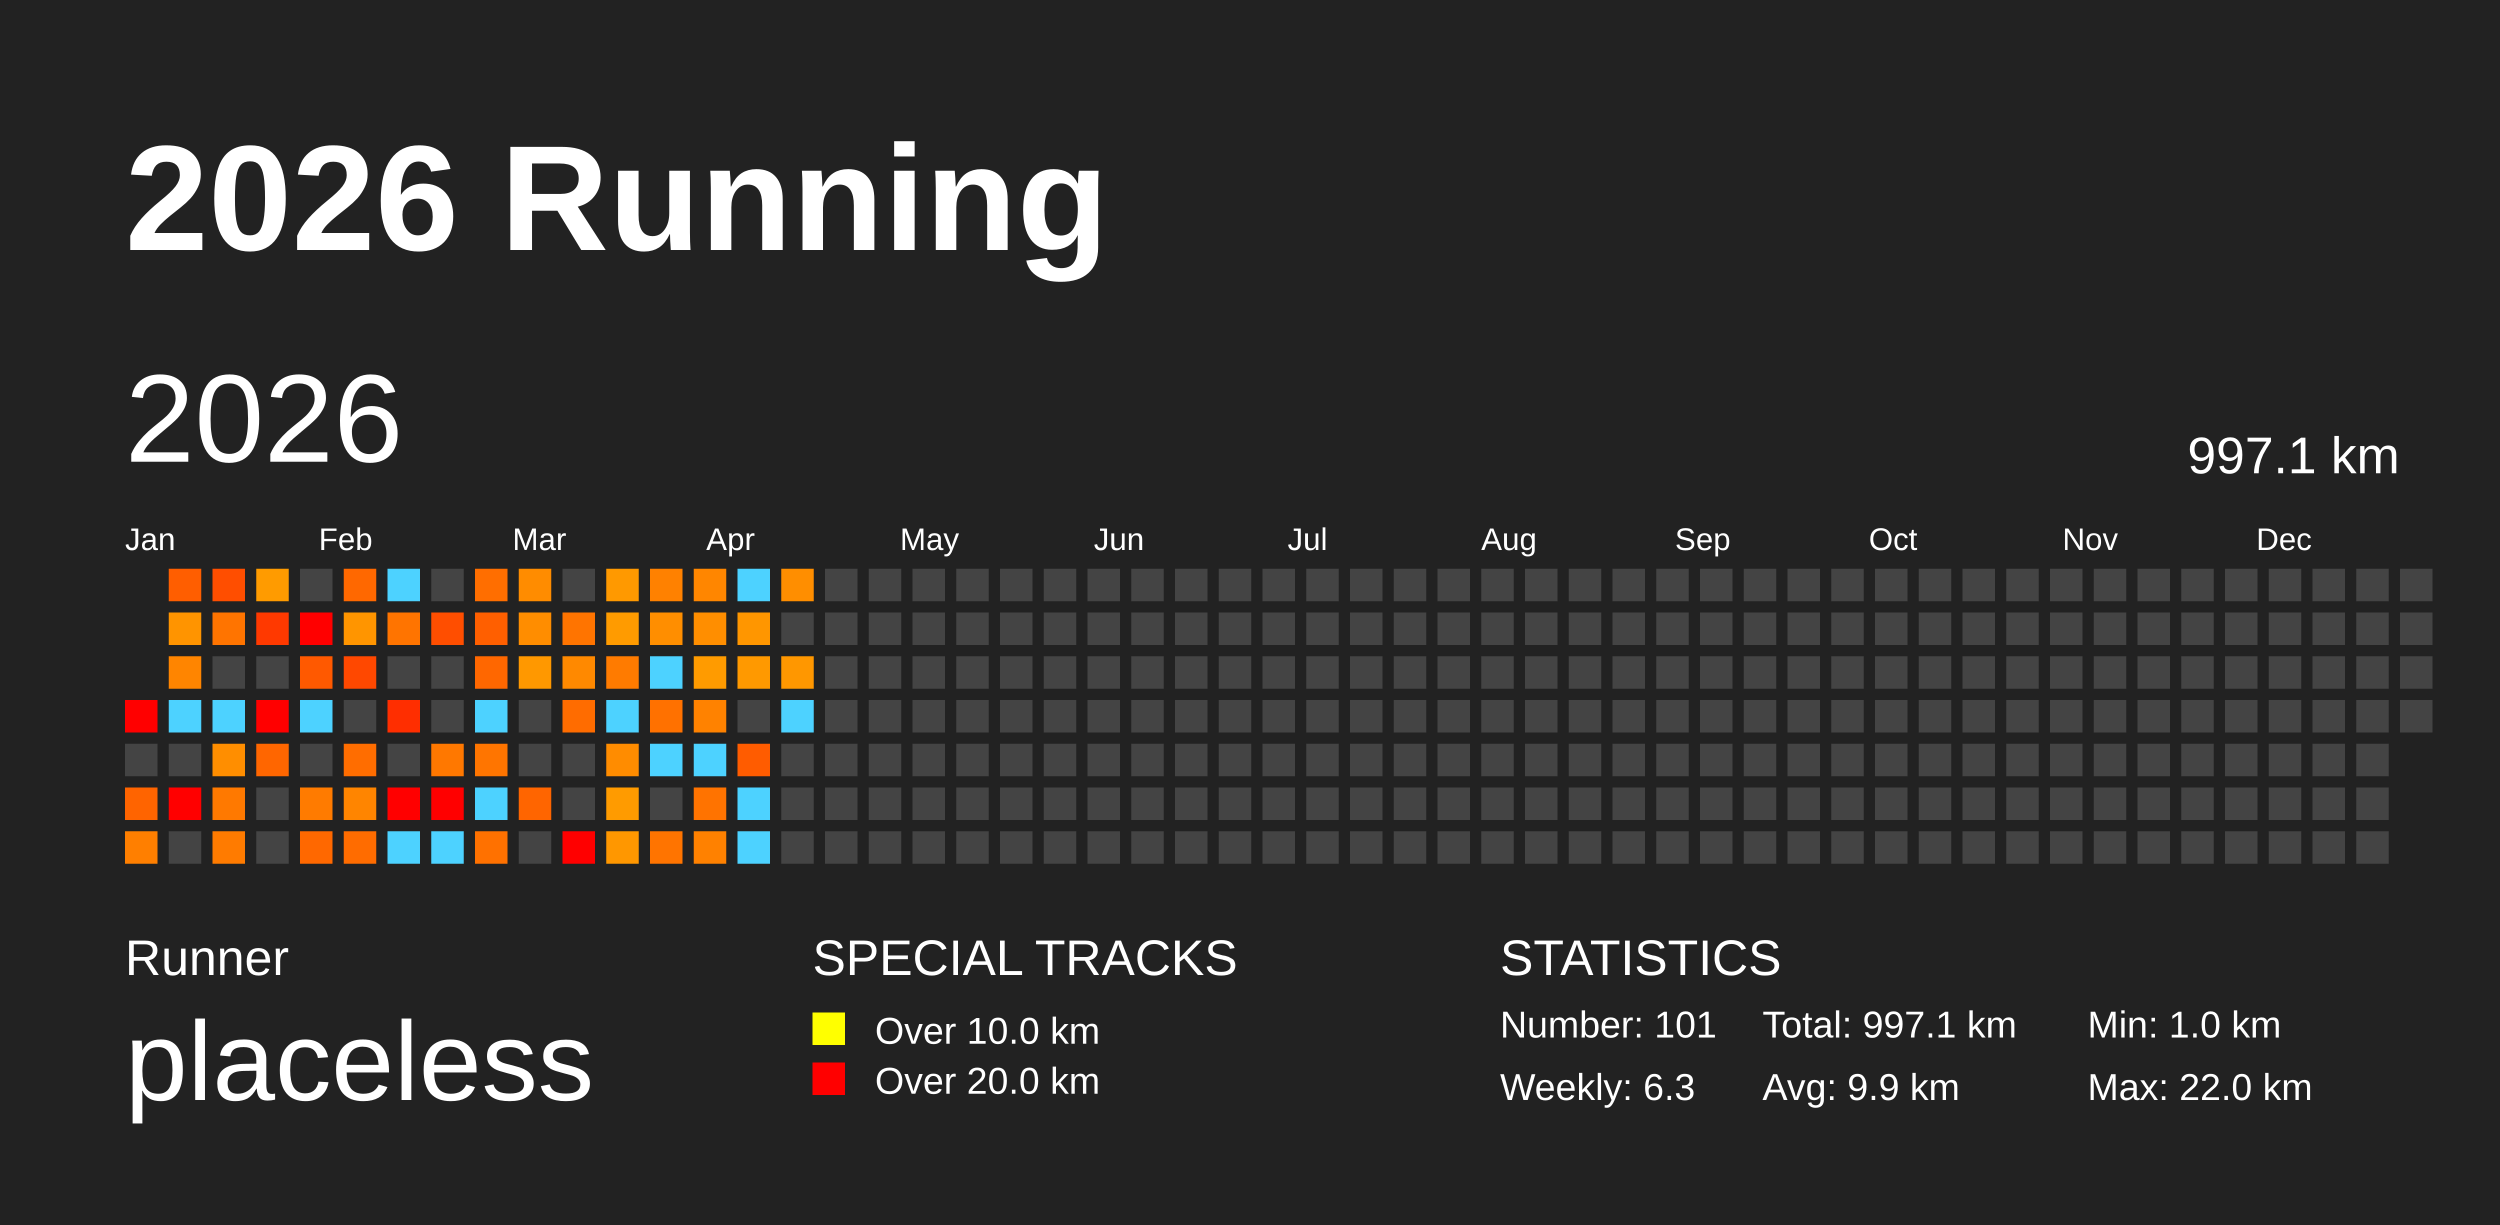
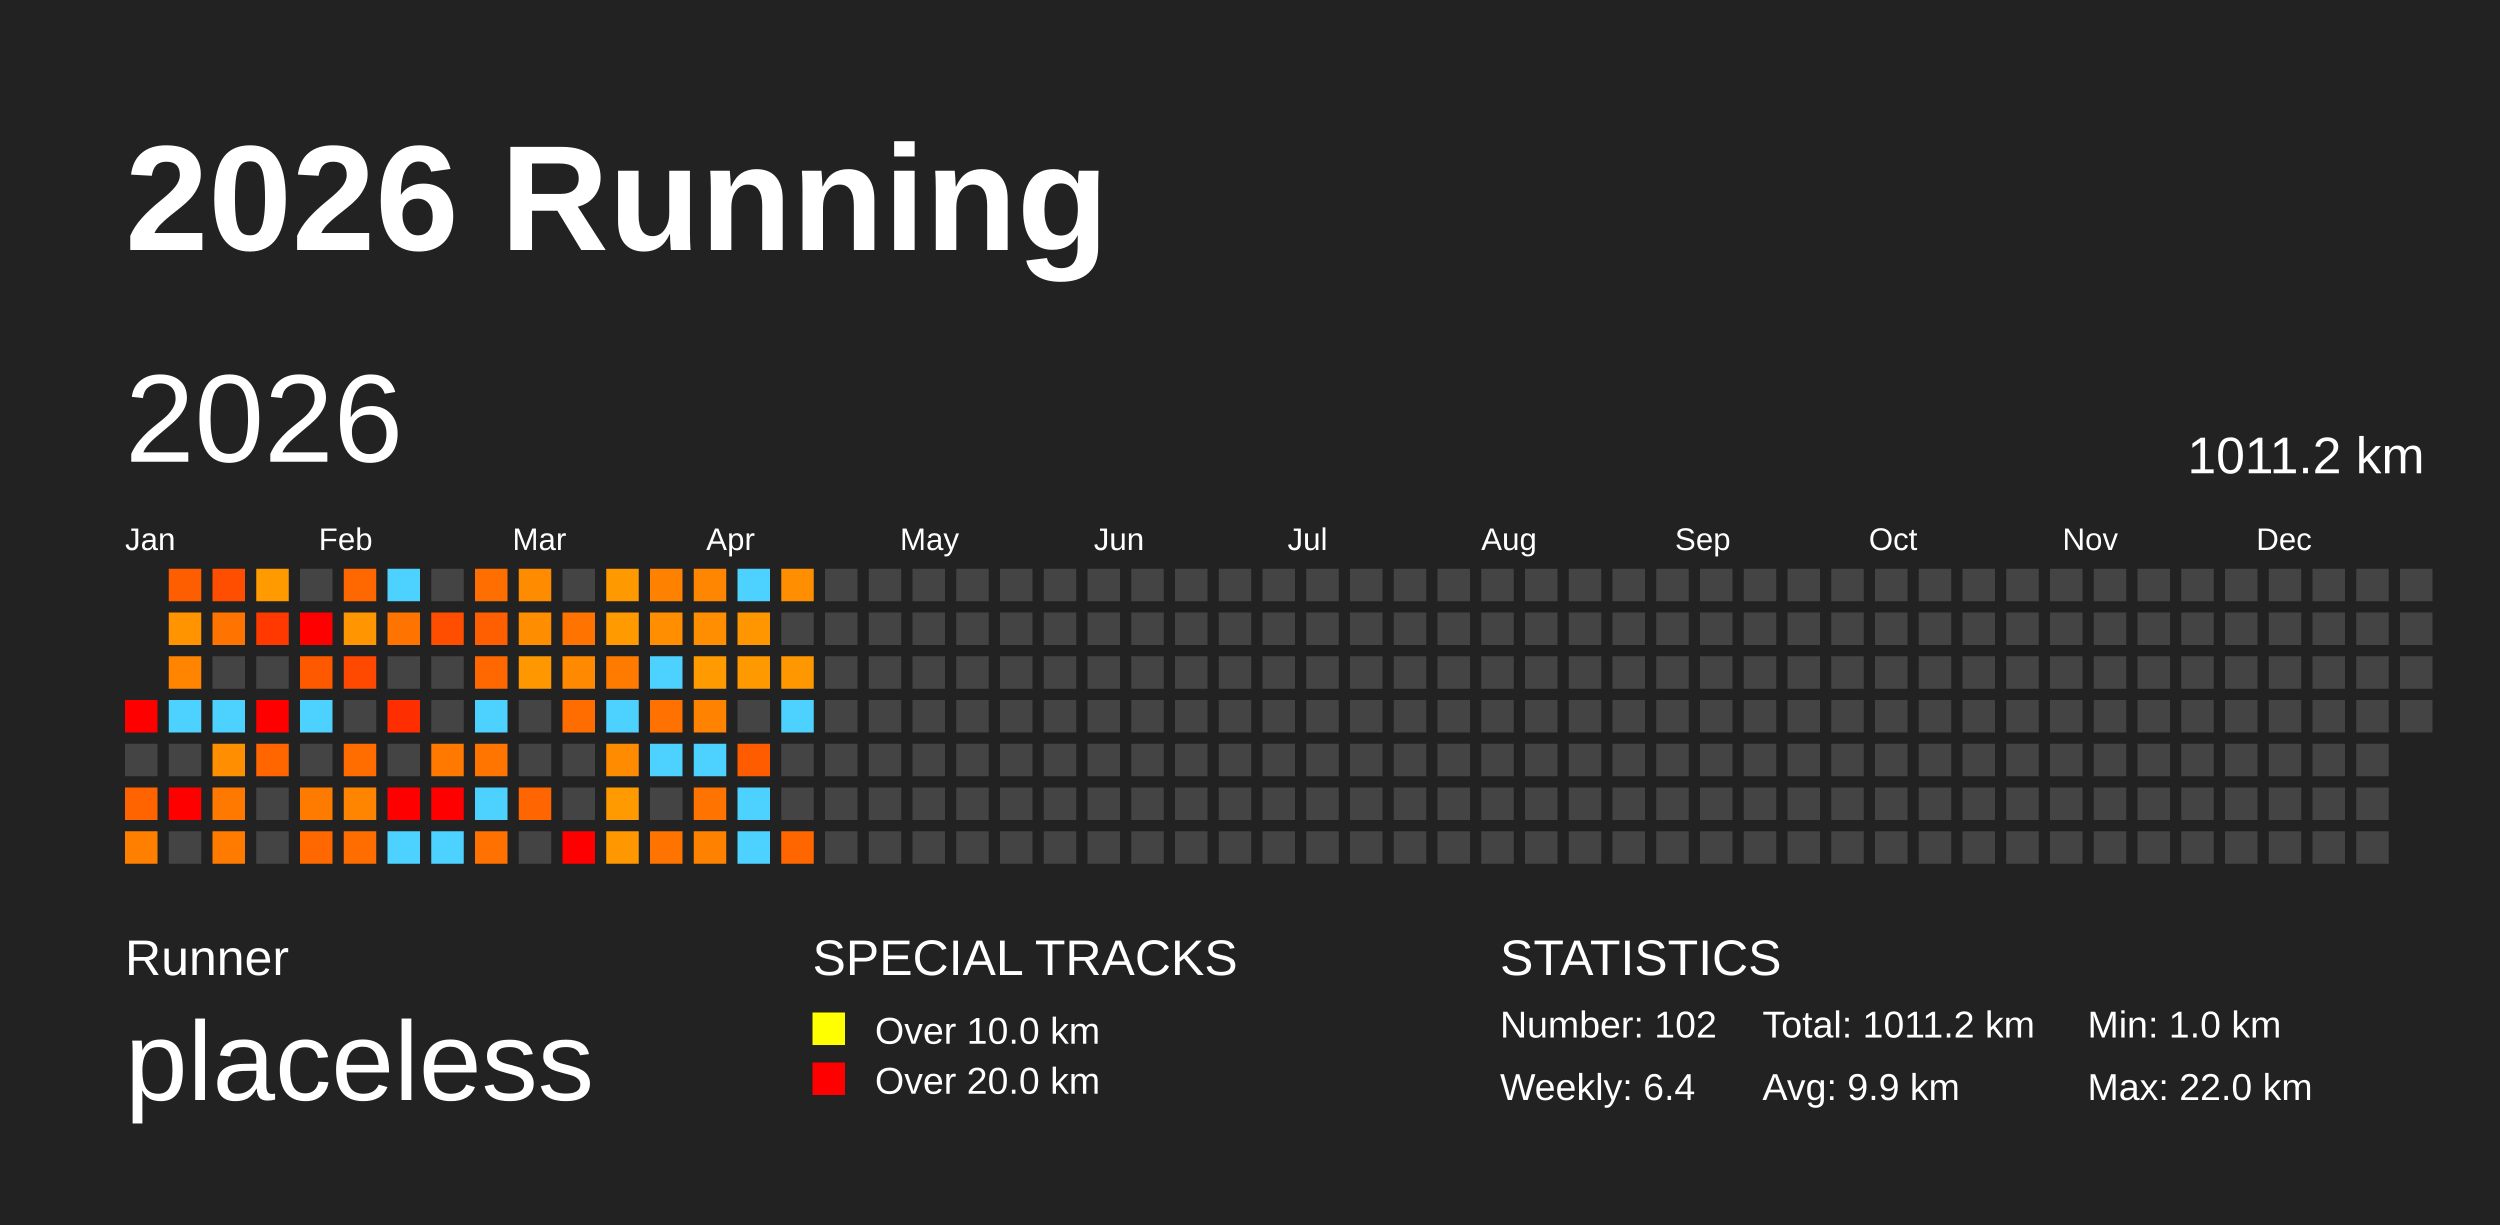
<svg xmlns="http://www.w3.org/2000/svg" baseProfile="full" height="98mm" version="1.1" viewBox="0,0,200,98" width="200mm">
  <defs />
  <rect fill="#222222" height="98" width="200" x="0" y="0" />
  <text fill="#FFFFFF" style="font-size:12px; font-family:Arial; font-weight:bold;" x="10" y="20">2026 Running</text>
  <text fill="#FFFFFF" style="font-size:4px; font-family:Arial" x="10" y="78">Runner</text>
  <text fill="#FFFFFF" style="font-size:9px; font-family:Arial" x="10" y="88">placeless</text>
  <text fill="#FFFFFF" style="font-size:4px; font-family:Arial" x="65" y="78">SPECIAL TRACKS</text>
  <rect fill="yellow" height="2.6" width="2.6" x="65" y="81" />
  <text fill="#FFFFFF" style="font-size:3px; font-family:Arial" x="70" y="83.5">Over 10.0 km</text>
  <rect fill="red" height="2.6" width="2.6" x="65" y="85" />
  <text fill="#FFFFFF" style="font-size:3px; font-family:Arial" x="70" y="87.5">Over 20.0 km</text>
  <text fill="#FFFFFF" style="font-size:4px; font-family:Arial" x="120" y="78">STATISTICS</text>
-   <text fill="#FFFFFF" style="font-size:3px; font-family:Arial" x="120" y="83">Number: 101</text>
-   <text fill="#FFFFFF" style="font-size:3px; font-family:Arial" x="120" y="88">Weekly: 6.3</text>
-   <text fill="#FFFFFF" style="font-size:3px; font-family:Arial" x="141" y="83">Total: 997.1 km</text>
+   <text fill="#FFFFFF" style="font-size:3px; font-family:Arial" x="120" y="83">Number: 102</text>
+   <text fill="#FFFFFF" style="font-size:3px; font-family:Arial" x="120" y="88">Weekly: 6.4</text>
+   <text fill="#FFFFFF" style="font-size:3px; font-family:Arial" x="141" y="83">Total: 1011.2 km</text>
  <text fill="#FFFFFF" style="font-size:3px; font-family:Arial" x="141" y="88">Avg: 9.9 km</text>
  <text fill="#FFFFFF" style="font-size:3px; font-family:Arial" x="167" y="83">Min: 1.0 km</text>
  <text fill="#FFFFFF" style="font-size:3px; font-family:Arial" x="167" y="88">Max: 22.0 km</text>
  <text dominant-baseline="hanging" fill="#FFFFFF" style="font-size:10.0px; font-family:Arial;" x="10" y="30">2026</text>
-   <text dominant-baseline="hanging" fill="#FFFFFF" style="font-size:4.125px; font-family:Arial;" x="175" y="35">997.1 km</text>
+   <text dominant-baseline="hanging" fill="#FFFFFF" style="font-size:4.125px; font-family:Arial;" x="175" y="35">1011.2 km</text>
  <text fill="#FFFFFF" style="font-size:2.5px; font-family:Arial" x="10.0" y="44">Jan</text>
  <text fill="#FFFFFF" style="font-size:2.5px; font-family:Arial" x="25.5" y="44">Feb</text>
  <text fill="#FFFFFF" style="font-size:2.5px; font-family:Arial" x="41.0" y="44">Mar</text>
  <text fill="#FFFFFF" style="font-size:2.5px; font-family:Arial" x="56.5" y="44">Apr</text>
  <text fill="#FFFFFF" style="font-size:2.5px; font-family:Arial" x="72.0" y="44">May</text>
  <text fill="#FFFFFF" style="font-size:2.5px; font-family:Arial" x="87.5" y="44">Jun</text>
  <text fill="#FFFFFF" style="font-size:2.5px; font-family:Arial" x="103.0" y="44">Jul</text>
  <text fill="#FFFFFF" style="font-size:2.5px; font-family:Arial" x="118.5" y="44">Aug</text>
  <text fill="#FFFFFF" style="font-size:2.5px; font-family:Arial" x="134.0" y="44">Sep</text>
  <text fill="#FFFFFF" style="font-size:2.5px; font-family:Arial" x="149.5" y="44">Oct</text>
  <text fill="#FFFFFF" style="font-size:2.5px; font-family:Arial" x="165.0" y="44">Nov</text>
  <text fill="#FFFFFF" style="font-size:2.5px; font-family:Arial" x="180.5" y="44">Dec</text>
  <rect fill="red" height="2.6" width="2.6" x="10.0" y="56.0" />
  <rect fill="#444444" height="2.6" width="2.6" x="10.0" y="59.5" />
  <rect fill="#ff6400" height="2.6" width="2.6" x="10.0" y="63.0" />
  <rect fill="#ff7f00" height="2.6" width="2.6" x="10.0" y="66.5" />
  <rect fill="#ff5e00" height="2.6" width="2.6" x="13.5" y="45.5" />
  <rect fill="#ff9400" height="2.6" width="2.6" x="13.5" y="49.0" />
  <rect fill="#ff8500" height="2.6" width="2.6" x="13.5" y="52.5" />
  <rect fill="#4dd2ff" height="2.6" width="2.6" x="13.5" y="56.0" />
  <rect fill="#444444" height="2.6" width="2.6" x="13.5" y="59.5" />
  <rect fill="red" height="2.6" width="2.6" x="13.5" y="63.0" />
  <rect fill="#444444" height="2.6" width="2.6" x="13.5" y="66.5" />
  <rect fill="#ff4e00" height="2.6" width="2.6" x="17.0" y="45.5" />
  <rect fill="#ff7400" height="2.6" width="2.6" x="17.0" y="49.0" />
  <rect fill="#444444" height="2.6" width="2.6" x="17.0" y="52.5" />
  <rect fill="#4dd2ff" height="2.6" width="2.6" x="17.0" y="56.0" />
  <rect fill="#ff8e00" height="2.6" width="2.6" x="17.0" y="59.5" />
  <rect fill="#ff7900" height="2.6" width="2.6" x="17.0" y="63.0" />
  <rect fill="#ff7b00" height="2.6" width="2.6" x="17.0" y="66.5" />
  <rect fill="#ff9b00" height="2.6" width="2.6" x="20.5" y="45.5" />
  <rect fill="#ff3900" height="2.6" width="2.6" x="20.5" y="49.0" />
  <rect fill="#444444" height="2.6" width="2.6" x="20.5" y="52.5" />
  <rect fill="red" height="2.6" width="2.6" x="20.5" y="56.0" />
  <rect fill="#ff6600" height="2.6" width="2.6" x="20.5" y="59.5" />
  <rect fill="#444444" height="2.6" width="2.6" x="20.5" y="63.0" />
  <rect fill="#444444" height="2.6" width="2.6" x="20.5" y="66.5" />
  <rect fill="#444444" height="2.6" width="2.6" x="24.0" y="45.5" />
  <rect fill="red" height="2.6" width="2.6" x="24.0" y="49.0" />
  <rect fill="#ff5900" height="2.6" width="2.6" x="24.0" y="52.5" />
  <rect fill="#4dd2ff" height="2.6" width="2.6" x="24.0" y="56.0" />
  <rect fill="#444444" height="2.6" width="2.6" x="24.0" y="59.5" />
  <rect fill="#ff7b00" height="2.6" width="2.6" x="24.0" y="63.0" />
  <rect fill="#ff6800" height="2.6" width="2.6" x="24.0" y="66.5" />
  <rect fill="#ff6800" height="2.6" width="2.6" x="27.5" y="45.5" />
  <rect fill="#ff9500" height="2.6" width="2.6" x="27.5" y="49.0" />
  <rect fill="#ff4800" height="2.6" width="2.6" x="27.5" y="52.5" />
  <rect fill="#444444" height="2.6" width="2.6" x="27.5" y="56.0" />
  <rect fill="#ff6d00" height="2.6" width="2.6" x="27.5" y="59.5" />
  <rect fill="#ff8500" height="2.6" width="2.6" x="27.5" y="63.0" />
  <rect fill="#ff6c00" height="2.6" width="2.6" x="27.5" y="66.5" />
  <rect fill="#4dd2ff" height="2.6" width="2.6" x="31.0" y="45.5" />
  <rect fill="#ff7400" height="2.6" width="2.6" x="31.0" y="49.0" />
  <rect fill="#444444" height="2.6" width="2.6" x="31.0" y="52.5" />
  <rect fill="#ff2e00" height="2.6" width="2.6" x="31.0" y="56.0" />
  <rect fill="#444444" height="2.6" width="2.6" x="31.0" y="59.5" />
  <rect fill="red" height="2.6" width="2.6" x="31.0" y="63.0" />
  <rect fill="#4dd2ff" height="2.6" width="2.6" x="31.0" y="66.5" />
  <rect fill="#444444" height="2.6" width="2.6" x="34.5" y="45.5" />
  <rect fill="#ff4e00" height="2.6" width="2.6" x="34.5" y="49.0" />
  <rect fill="#444444" height="2.6" width="2.6" x="34.5" y="52.5" />
  <rect fill="#444444" height="2.6" width="2.6" x="34.5" y="56.0" />
  <rect fill="#ff7800" height="2.6" width="2.6" x="34.5" y="59.5" />
  <rect fill="red" height="2.6" width="2.6" x="34.5" y="63.0" />
  <rect fill="#4dd2ff" height="2.6" width="2.6" x="34.5" y="66.5" />
  <rect fill="#ff6e00" height="2.6" width="2.6" x="38.0" y="45.5" />
  <rect fill="#ff5f00" height="2.6" width="2.6" x="38.0" y="49.0" />
  <rect fill="#ff6700" height="2.6" width="2.6" x="38.0" y="52.5" />
  <rect fill="#4dd2ff" height="2.6" width="2.6" x="38.0" y="56.0" />
  <rect fill="#ff7500" height="2.6" width="2.6" x="38.0" y="59.5" />
  <rect fill="#4dd2ff" height="2.6" width="2.6" x="38.0" y="63.0" />
  <rect fill="#ff7100" height="2.6" width="2.6" x="38.0" y="66.5" />
  <rect fill="#ff8c00" height="2.6" width="2.6" x="41.5" y="45.5" />
  <rect fill="#ff8d00" height="2.6" width="2.6" x="41.5" y="49.0" />
  <rect fill="#ff9800" height="2.6" width="2.6" x="41.5" y="52.5" />
  <rect fill="#444444" height="2.6" width="2.6" x="41.5" y="56.0" />
  <rect fill="#444444" height="2.6" width="2.6" x="41.5" y="59.5" />
  <rect fill="#ff6500" height="2.6" width="2.6" x="41.5" y="63.0" />
  <rect fill="#444444" height="2.6" width="2.6" x="41.5" y="66.5" />
  <rect fill="#444444" height="2.6" width="2.6" x="45.0" y="45.5" />
  <rect fill="#ff7400" height="2.6" width="2.6" x="45.0" y="49.0" />
  <rect fill="#ff8900" height="2.6" width="2.6" x="45.0" y="52.5" />
  <rect fill="#ff6c00" height="2.6" width="2.6" x="45.0" y="56.0" />
  <rect fill="#444444" height="2.6" width="2.6" x="45.0" y="59.5" />
  <rect fill="#444444" height="2.6" width="2.6" x="45.0" y="63.0" />
  <rect fill="red" height="2.6" width="2.6" x="45.0" y="66.5" />
  <rect fill="#ff9900" height="2.6" width="2.6" x="48.5" y="45.5" />
  <rect fill="#ff9b00" height="2.6" width="2.6" x="48.5" y="49.0" />
  <rect fill="#ff7b00" height="2.6" width="2.6" x="48.5" y="52.5" />
  <rect fill="#4dd2ff" height="2.6" width="2.6" x="48.5" y="56.0" />
  <rect fill="#ff8c00" height="2.6" width="2.6" x="48.5" y="59.5" />
  <rect fill="#ff9b00" height="2.6" width="2.6" x="48.5" y="63.0" />
  <rect fill="#ff9700" height="2.6" width="2.6" x="48.5" y="66.5" />
  <rect fill="#ff8100" height="2.6" width="2.6" x="52.0" y="45.5" />
  <rect fill="#ff8e00" height="2.6" width="2.6" x="52.0" y="49.0" />
  <rect fill="#4dd2ff" height="2.6" width="2.6" x="52.0" y="52.5" />
  <rect fill="#ff7100" height="2.6" width="2.6" x="52.0" y="56.0" />
  <rect fill="#4dd2ff" height="2.6" width="2.6" x="52.0" y="59.5" />
  <rect fill="#444444" height="2.6" width="2.6" x="52.0" y="63.0" />
  <rect fill="#ff7400" height="2.6" width="2.6" x="52.0" y="66.5" />
  <rect fill="#ff8600" height="2.6" width="2.6" x="55.5" y="45.5" />
  <rect fill="#ff8e00" height="2.6" width="2.6" x="55.5" y="49.0" />
  <rect fill="#ff9b00" height="2.6" width="2.6" x="55.5" y="52.5" />
  <rect fill="#ff8200" height="2.6" width="2.6" x="55.5" y="56.0" />
  <rect fill="#4dd2ff" height="2.6" width="2.6" x="55.5" y="59.5" />
  <rect fill="#ff7300" height="2.6" width="2.6" x="55.5" y="63.0" />
  <rect fill="#ff8100" height="2.6" width="2.6" x="55.5" y="66.5" />
  <rect fill="#4dd2ff" height="2.6" width="2.6" x="59.0" y="45.5" />
  <rect fill="#ff9600" height="2.6" width="2.6" x="59.0" y="49.0" />
  <rect fill="#ff9900" height="2.6" width="2.6" x="59.0" y="52.5" />
  <rect fill="#444444" height="2.6" width="2.6" x="59.0" y="56.0" />
  <rect fill="#ff5c00" height="2.6" width="2.6" x="59.0" y="59.5" />
  <rect fill="#4dd2ff" height="2.6" width="2.6" x="59.0" y="63.0" />
  <rect fill="#4dd2ff" height="2.6" width="2.6" x="59.0" y="66.5" />
  <rect fill="#ff8e00" height="2.6" width="2.6" x="62.5" y="45.5" />
  <rect fill="#444444" height="2.6" width="2.6" x="62.5" y="49.0" />
  <rect fill="#ff9700" height="2.6" width="2.6" x="62.5" y="52.5" />
  <rect fill="#4dd2ff" height="2.6" width="2.6" x="62.5" y="56.0" />
  <rect fill="#444444" height="2.6" width="2.6" x="62.5" y="59.5" />
  <rect fill="#444444" height="2.6" width="2.6" x="62.5" y="63.0" />
-   <rect fill="#444444" height="2.6" width="2.6" x="62.5" y="66.5" />
+   <rect fill="#ff6600" height="2.6" width="2.6" x="62.5" y="66.5" />
  <rect fill="#444444" height="2.6" width="2.6" x="66.0" y="45.5" />
  <rect fill="#444444" height="2.6" width="2.6" x="66.0" y="49.0" />
  <rect fill="#444444" height="2.6" width="2.6" x="66.0" y="52.5" />
  <rect fill="#444444" height="2.6" width="2.6" x="66.0" y="56.0" />
  <rect fill="#444444" height="2.6" width="2.6" x="66.0" y="59.5" />
  <rect fill="#444444" height="2.6" width="2.6" x="66.0" y="63.0" />
  <rect fill="#444444" height="2.6" width="2.6" x="66.0" y="66.5" />
  <rect fill="#444444" height="2.6" width="2.6" x="69.5" y="45.5" />
  <rect fill="#444444" height="2.6" width="2.6" x="69.5" y="49.0" />
  <rect fill="#444444" height="2.6" width="2.6" x="69.5" y="52.5" />
  <rect fill="#444444" height="2.6" width="2.6" x="69.5" y="56.0" />
  <rect fill="#444444" height="2.6" width="2.6" x="69.5" y="59.5" />
  <rect fill="#444444" height="2.6" width="2.6" x="69.5" y="63.0" />
  <rect fill="#444444" height="2.6" width="2.6" x="69.5" y="66.5" />
  <rect fill="#444444" height="2.6" width="2.6" x="73.0" y="45.5" />
  <rect fill="#444444" height="2.6" width="2.6" x="73.0" y="49.0" />
  <rect fill="#444444" height="2.6" width="2.6" x="73.0" y="52.5" />
  <rect fill="#444444" height="2.6" width="2.6" x="73.0" y="56.0" />
  <rect fill="#444444" height="2.6" width="2.6" x="73.0" y="59.5" />
  <rect fill="#444444" height="2.6" width="2.6" x="73.0" y="63.0" />
  <rect fill="#444444" height="2.6" width="2.6" x="73.0" y="66.5" />
  <rect fill="#444444" height="2.6" width="2.6" x="76.5" y="45.5" />
  <rect fill="#444444" height="2.6" width="2.6" x="76.5" y="49.0" />
  <rect fill="#444444" height="2.6" width="2.6" x="76.5" y="52.5" />
  <rect fill="#444444" height="2.6" width="2.6" x="76.5" y="56.0" />
  <rect fill="#444444" height="2.6" width="2.6" x="76.5" y="59.5" />
  <rect fill="#444444" height="2.6" width="2.6" x="76.5" y="63.0" />
  <rect fill="#444444" height="2.6" width="2.6" x="76.5" y="66.5" />
  <rect fill="#444444" height="2.6" width="2.6" x="80.0" y="45.5" />
  <rect fill="#444444" height="2.6" width="2.6" x="80.0" y="49.0" />
  <rect fill="#444444" height="2.6" width="2.6" x="80.0" y="52.5" />
  <rect fill="#444444" height="2.6" width="2.6" x="80.0" y="56.0" />
  <rect fill="#444444" height="2.6" width="2.6" x="80.0" y="59.5" />
  <rect fill="#444444" height="2.6" width="2.6" x="80.0" y="63.0" />
  <rect fill="#444444" height="2.6" width="2.6" x="80.0" y="66.5" />
  <rect fill="#444444" height="2.6" width="2.6" x="83.5" y="45.5" />
  <rect fill="#444444" height="2.6" width="2.6" x="83.5" y="49.0" />
  <rect fill="#444444" height="2.6" width="2.6" x="83.5" y="52.5" />
  <rect fill="#444444" height="2.6" width="2.6" x="83.5" y="56.0" />
  <rect fill="#444444" height="2.6" width="2.6" x="83.5" y="59.5" />
  <rect fill="#444444" height="2.6" width="2.6" x="83.5" y="63.0" />
  <rect fill="#444444" height="2.6" width="2.6" x="83.5" y="66.5" />
  <rect fill="#444444" height="2.6" width="2.6" x="87.0" y="45.5" />
  <rect fill="#444444" height="2.6" width="2.6" x="87.0" y="49.0" />
  <rect fill="#444444" height="2.6" width="2.6" x="87.0" y="52.5" />
  <rect fill="#444444" height="2.6" width="2.6" x="87.0" y="56.0" />
  <rect fill="#444444" height="2.6" width="2.6" x="87.0" y="59.5" />
  <rect fill="#444444" height="2.6" width="2.6" x="87.0" y="63.0" />
  <rect fill="#444444" height="2.6" width="2.6" x="87.0" y="66.5" />
  <rect fill="#444444" height="2.6" width="2.6" x="90.5" y="45.5" />
  <rect fill="#444444" height="2.6" width="2.6" x="90.5" y="49.0" />
  <rect fill="#444444" height="2.6" width="2.6" x="90.5" y="52.5" />
  <rect fill="#444444" height="2.6" width="2.6" x="90.5" y="56.0" />
  <rect fill="#444444" height="2.6" width="2.6" x="90.5" y="59.5" />
  <rect fill="#444444" height="2.6" width="2.6" x="90.5" y="63.0" />
  <rect fill="#444444" height="2.6" width="2.6" x="90.5" y="66.5" />
  <rect fill="#444444" height="2.6" width="2.6" x="94.0" y="45.5" />
  <rect fill="#444444" height="2.6" width="2.6" x="94.0" y="49.0" />
  <rect fill="#444444" height="2.6" width="2.6" x="94.0" y="52.5" />
  <rect fill="#444444" height="2.6" width="2.6" x="94.0" y="56.0" />
  <rect fill="#444444" height="2.6" width="2.6" x="94.0" y="59.5" />
  <rect fill="#444444" height="2.6" width="2.6" x="94.0" y="63.0" />
  <rect fill="#444444" height="2.6" width="2.6" x="94.0" y="66.5" />
  <rect fill="#444444" height="2.6" width="2.6" x="97.5" y="45.5" />
  <rect fill="#444444" height="2.6" width="2.6" x="97.5" y="49.0" />
  <rect fill="#444444" height="2.6" width="2.6" x="97.5" y="52.5" />
  <rect fill="#444444" height="2.6" width="2.6" x="97.5" y="56.0" />
  <rect fill="#444444" height="2.6" width="2.6" x="97.5" y="59.5" />
  <rect fill="#444444" height="2.6" width="2.6" x="97.5" y="63.0" />
  <rect fill="#444444" height="2.6" width="2.6" x="97.5" y="66.5" />
  <rect fill="#444444" height="2.6" width="2.6" x="101.0" y="45.5" />
  <rect fill="#444444" height="2.6" width="2.6" x="101.0" y="49.0" />
  <rect fill="#444444" height="2.6" width="2.6" x="101.0" y="52.5" />
  <rect fill="#444444" height="2.6" width="2.6" x="101.0" y="56.0" />
  <rect fill="#444444" height="2.6" width="2.6" x="101.0" y="59.5" />
  <rect fill="#444444" height="2.6" width="2.6" x="101.0" y="63.0" />
  <rect fill="#444444" height="2.6" width="2.6" x="101.0" y="66.5" />
  <rect fill="#444444" height="2.6" width="2.6" x="104.5" y="45.5" />
  <rect fill="#444444" height="2.6" width="2.6" x="104.5" y="49.0" />
  <rect fill="#444444" height="2.6" width="2.6" x="104.5" y="52.5" />
  <rect fill="#444444" height="2.6" width="2.6" x="104.5" y="56.0" />
  <rect fill="#444444" height="2.6" width="2.6" x="104.5" y="59.5" />
  <rect fill="#444444" height="2.6" width="2.6" x="104.5" y="63.0" />
  <rect fill="#444444" height="2.6" width="2.6" x="104.5" y="66.5" />
  <rect fill="#444444" height="2.6" width="2.6" x="108.0" y="45.5" />
  <rect fill="#444444" height="2.6" width="2.6" x="108.0" y="49.0" />
  <rect fill="#444444" height="2.6" width="2.6" x="108.0" y="52.5" />
  <rect fill="#444444" height="2.6" width="2.6" x="108.0" y="56.0" />
  <rect fill="#444444" height="2.6" width="2.6" x="108.0" y="59.5" />
  <rect fill="#444444" height="2.6" width="2.6" x="108.0" y="63.0" />
  <rect fill="#444444" height="2.6" width="2.6" x="108.0" y="66.5" />
  <rect fill="#444444" height="2.6" width="2.6" x="111.5" y="45.5" />
  <rect fill="#444444" height="2.6" width="2.6" x="111.5" y="49.0" />
  <rect fill="#444444" height="2.6" width="2.6" x="111.5" y="52.5" />
  <rect fill="#444444" height="2.6" width="2.6" x="111.5" y="56.0" />
  <rect fill="#444444" height="2.6" width="2.6" x="111.5" y="59.5" />
  <rect fill="#444444" height="2.6" width="2.6" x="111.5" y="63.0" />
  <rect fill="#444444" height="2.6" width="2.6" x="111.5" y="66.5" />
  <rect fill="#444444" height="2.6" width="2.6" x="115.0" y="45.5" />
  <rect fill="#444444" height="2.6" width="2.6" x="115.0" y="49.0" />
  <rect fill="#444444" height="2.6" width="2.6" x="115.0" y="52.5" />
  <rect fill="#444444" height="2.6" width="2.6" x="115.0" y="56.0" />
  <rect fill="#444444" height="2.6" width="2.6" x="115.0" y="59.5" />
  <rect fill="#444444" height="2.6" width="2.6" x="115.0" y="63.0" />
  <rect fill="#444444" height="2.6" width="2.6" x="115.0" y="66.5" />
  <rect fill="#444444" height="2.6" width="2.6" x="118.5" y="45.5" />
  <rect fill="#444444" height="2.6" width="2.6" x="118.5" y="49.0" />
  <rect fill="#444444" height="2.6" width="2.6" x="118.5" y="52.5" />
  <rect fill="#444444" height="2.6" width="2.6" x="118.5" y="56.0" />
  <rect fill="#444444" height="2.6" width="2.6" x="118.5" y="59.5" />
  <rect fill="#444444" height="2.6" width="2.6" x="118.5" y="63.0" />
  <rect fill="#444444" height="2.6" width="2.6" x="118.5" y="66.5" />
  <rect fill="#444444" height="2.6" width="2.6" x="122.0" y="45.5" />
  <rect fill="#444444" height="2.6" width="2.6" x="122.0" y="49.0" />
  <rect fill="#444444" height="2.6" width="2.6" x="122.0" y="52.5" />
  <rect fill="#444444" height="2.6" width="2.6" x="122.0" y="56.0" />
  <rect fill="#444444" height="2.6" width="2.6" x="122.0" y="59.5" />
  <rect fill="#444444" height="2.6" width="2.6" x="122.0" y="63.0" />
  <rect fill="#444444" height="2.6" width="2.6" x="122.0" y="66.5" />
  <rect fill="#444444" height="2.6" width="2.6" x="125.5" y="45.5" />
  <rect fill="#444444" height="2.6" width="2.6" x="125.5" y="49.0" />
  <rect fill="#444444" height="2.6" width="2.6" x="125.5" y="52.5" />
  <rect fill="#444444" height="2.6" width="2.6" x="125.5" y="56.0" />
  <rect fill="#444444" height="2.6" width="2.6" x="125.5" y="59.5" />
  <rect fill="#444444" height="2.6" width="2.6" x="125.5" y="63.0" />
  <rect fill="#444444" height="2.6" width="2.6" x="125.5" y="66.5" />
  <rect fill="#444444" height="2.6" width="2.6" x="129.0" y="45.5" />
  <rect fill="#444444" height="2.6" width="2.6" x="129.0" y="49.0" />
  <rect fill="#444444" height="2.6" width="2.6" x="129.0" y="52.5" />
  <rect fill="#444444" height="2.6" width="2.6" x="129.0" y="56.0" />
  <rect fill="#444444" height="2.6" width="2.6" x="129.0" y="59.5" />
  <rect fill="#444444" height="2.6" width="2.6" x="129.0" y="63.0" />
  <rect fill="#444444" height="2.6" width="2.6" x="129.0" y="66.5" />
  <rect fill="#444444" height="2.6" width="2.6" x="132.5" y="45.5" />
  <rect fill="#444444" height="2.6" width="2.6" x="132.5" y="49.0" />
  <rect fill="#444444" height="2.6" width="2.6" x="132.5" y="52.5" />
  <rect fill="#444444" height="2.6" width="2.6" x="132.5" y="56.0" />
  <rect fill="#444444" height="2.6" width="2.6" x="132.5" y="59.5" />
  <rect fill="#444444" height="2.6" width="2.6" x="132.5" y="63.0" />
  <rect fill="#444444" height="2.6" width="2.6" x="132.5" y="66.5" />
  <rect fill="#444444" height="2.6" width="2.6" x="136.0" y="45.5" />
  <rect fill="#444444" height="2.6" width="2.6" x="136.0" y="49.0" />
  <rect fill="#444444" height="2.6" width="2.6" x="136.0" y="52.5" />
  <rect fill="#444444" height="2.6" width="2.6" x="136.0" y="56.0" />
  <rect fill="#444444" height="2.6" width="2.6" x="136.0" y="59.5" />
  <rect fill="#444444" height="2.6" width="2.6" x="136.0" y="63.0" />
  <rect fill="#444444" height="2.6" width="2.6" x="136.0" y="66.5" />
  <rect fill="#444444" height="2.6" width="2.6" x="139.5" y="45.5" />
  <rect fill="#444444" height="2.6" width="2.6" x="139.5" y="49.0" />
  <rect fill="#444444" height="2.6" width="2.6" x="139.5" y="52.5" />
  <rect fill="#444444" height="2.6" width="2.6" x="139.5" y="56.0" />
  <rect fill="#444444" height="2.6" width="2.6" x="139.5" y="59.5" />
  <rect fill="#444444" height="2.6" width="2.6" x="139.5" y="63.0" />
  <rect fill="#444444" height="2.6" width="2.6" x="139.5" y="66.5" />
  <rect fill="#444444" height="2.6" width="2.6" x="143.0" y="45.5" />
  <rect fill="#444444" height="2.6" width="2.6" x="143.0" y="49.0" />
  <rect fill="#444444" height="2.6" width="2.6" x="143.0" y="52.5" />
  <rect fill="#444444" height="2.6" width="2.6" x="143.0" y="56.0" />
  <rect fill="#444444" height="2.6" width="2.6" x="143.0" y="59.5" />
  <rect fill="#444444" height="2.6" width="2.6" x="143.0" y="63.0" />
  <rect fill="#444444" height="2.6" width="2.6" x="143.0" y="66.5" />
  <rect fill="#444444" height="2.6" width="2.6" x="146.5" y="45.5" />
  <rect fill="#444444" height="2.6" width="2.6" x="146.5" y="49.0" />
  <rect fill="#444444" height="2.6" width="2.6" x="146.5" y="52.5" />
  <rect fill="#444444" height="2.6" width="2.6" x="146.5" y="56.0" />
  <rect fill="#444444" height="2.6" width="2.6" x="146.5" y="59.5" />
  <rect fill="#444444" height="2.6" width="2.6" x="146.5" y="63.0" />
  <rect fill="#444444" height="2.6" width="2.6" x="146.5" y="66.5" />
  <rect fill="#444444" height="2.6" width="2.6" x="150.0" y="45.5" />
  <rect fill="#444444" height="2.6" width="2.6" x="150.0" y="49.0" />
  <rect fill="#444444" height="2.6" width="2.6" x="150.0" y="52.5" />
  <rect fill="#444444" height="2.6" width="2.6" x="150.0" y="56.0" />
  <rect fill="#444444" height="2.6" width="2.6" x="150.0" y="59.5" />
  <rect fill="#444444" height="2.6" width="2.6" x="150.0" y="63.0" />
  <rect fill="#444444" height="2.6" width="2.6" x="150.0" y="66.5" />
  <rect fill="#444444" height="2.6" width="2.6" x="153.5" y="45.5" />
  <rect fill="#444444" height="2.6" width="2.6" x="153.5" y="49.0" />
  <rect fill="#444444" height="2.6" width="2.6" x="153.5" y="52.5" />
  <rect fill="#444444" height="2.6" width="2.6" x="153.5" y="56.0" />
  <rect fill="#444444" height="2.6" width="2.6" x="153.5" y="59.5" />
  <rect fill="#444444" height="2.6" width="2.6" x="153.5" y="63.0" />
  <rect fill="#444444" height="2.6" width="2.6" x="153.5" y="66.5" />
  <rect fill="#444444" height="2.6" width="2.6" x="157.0" y="45.5" />
  <rect fill="#444444" height="2.6" width="2.6" x="157.0" y="49.0" />
  <rect fill="#444444" height="2.6" width="2.6" x="157.0" y="52.5" />
  <rect fill="#444444" height="2.6" width="2.6" x="157.0" y="56.0" />
  <rect fill="#444444" height="2.6" width="2.6" x="157.0" y="59.5" />
  <rect fill="#444444" height="2.6" width="2.6" x="157.0" y="63.0" />
  <rect fill="#444444" height="2.6" width="2.6" x="157.0" y="66.5" />
  <rect fill="#444444" height="2.6" width="2.6" x="160.5" y="45.5" />
  <rect fill="#444444" height="2.6" width="2.6" x="160.5" y="49.0" />
  <rect fill="#444444" height="2.6" width="2.6" x="160.5" y="52.5" />
  <rect fill="#444444" height="2.6" width="2.6" x="160.5" y="56.0" />
  <rect fill="#444444" height="2.6" width="2.6" x="160.5" y="59.5" />
  <rect fill="#444444" height="2.6" width="2.6" x="160.5" y="63.0" />
  <rect fill="#444444" height="2.6" width="2.6" x="160.5" y="66.5" />
  <rect fill="#444444" height="2.6" width="2.6" x="164.0" y="45.5" />
  <rect fill="#444444" height="2.6" width="2.6" x="164.0" y="49.0" />
  <rect fill="#444444" height="2.6" width="2.6" x="164.0" y="52.5" />
  <rect fill="#444444" height="2.6" width="2.6" x="164.0" y="56.0" />
  <rect fill="#444444" height="2.6" width="2.6" x="164.0" y="59.5" />
  <rect fill="#444444" height="2.6" width="2.6" x="164.0" y="63.0" />
  <rect fill="#444444" height="2.6" width="2.6" x="164.0" y="66.5" />
  <rect fill="#444444" height="2.6" width="2.6" x="167.5" y="45.5" />
  <rect fill="#444444" height="2.6" width="2.6" x="167.5" y="49.0" />
  <rect fill="#444444" height="2.6" width="2.6" x="167.5" y="52.5" />
  <rect fill="#444444" height="2.6" width="2.6" x="167.5" y="56.0" />
  <rect fill="#444444" height="2.6" width="2.6" x="167.5" y="59.5" />
  <rect fill="#444444" height="2.6" width="2.6" x="167.5" y="63.0" />
  <rect fill="#444444" height="2.6" width="2.6" x="167.5" y="66.5" />
  <rect fill="#444444" height="2.6" width="2.6" x="171.0" y="45.5" />
  <rect fill="#444444" height="2.6" width="2.6" x="171.0" y="49.0" />
  <rect fill="#444444" height="2.6" width="2.6" x="171.0" y="52.5" />
  <rect fill="#444444" height="2.6" width="2.6" x="171.0" y="56.0" />
  <rect fill="#444444" height="2.6" width="2.6" x="171.0" y="59.5" />
  <rect fill="#444444" height="2.6" width="2.6" x="171.0" y="63.0" />
  <rect fill="#444444" height="2.6" width="2.6" x="171.0" y="66.5" />
  <rect fill="#444444" height="2.6" width="2.6" x="174.5" y="45.5" />
  <rect fill="#444444" height="2.6" width="2.6" x="174.5" y="49.0" />
  <rect fill="#444444" height="2.6" width="2.6" x="174.5" y="52.5" />
  <rect fill="#444444" height="2.6" width="2.6" x="174.5" y="56.0" />
  <rect fill="#444444" height="2.6" width="2.6" x="174.5" y="59.5" />
  <rect fill="#444444" height="2.6" width="2.6" x="174.5" y="63.0" />
  <rect fill="#444444" height="2.6" width="2.6" x="174.5" y="66.5" />
  <rect fill="#444444" height="2.6" width="2.6" x="178.0" y="45.5" />
  <rect fill="#444444" height="2.6" width="2.6" x="178.0" y="49.0" />
  <rect fill="#444444" height="2.6" width="2.6" x="178.0" y="52.5" />
  <rect fill="#444444" height="2.6" width="2.6" x="178.0" y="56.0" />
  <rect fill="#444444" height="2.6" width="2.6" x="178.0" y="59.5" />
  <rect fill="#444444" height="2.6" width="2.6" x="178.0" y="63.0" />
  <rect fill="#444444" height="2.6" width="2.6" x="178.0" y="66.5" />
  <rect fill="#444444" height="2.6" width="2.6" x="181.5" y="45.5" />
  <rect fill="#444444" height="2.6" width="2.6" x="181.5" y="49.0" />
  <rect fill="#444444" height="2.6" width="2.6" x="181.5" y="52.5" />
  <rect fill="#444444" height="2.6" width="2.6" x="181.5" y="56.0" />
  <rect fill="#444444" height="2.6" width="2.6" x="181.5" y="59.5" />
  <rect fill="#444444" height="2.6" width="2.6" x="181.5" y="63.0" />
  <rect fill="#444444" height="2.6" width="2.6" x="181.5" y="66.5" />
  <rect fill="#444444" height="2.6" width="2.6" x="185.0" y="45.5" />
  <rect fill="#444444" height="2.6" width="2.6" x="185.0" y="49.0" />
  <rect fill="#444444" height="2.6" width="2.6" x="185.0" y="52.5" />
  <rect fill="#444444" height="2.6" width="2.6" x="185.0" y="56.0" />
  <rect fill="#444444" height="2.6" width="2.6" x="185.0" y="59.5" />
  <rect fill="#444444" height="2.6" width="2.6" x="185.0" y="63.0" />
  <rect fill="#444444" height="2.6" width="2.6" x="185.0" y="66.5" />
  <rect fill="#444444" height="2.6" width="2.6" x="188.5" y="45.5" />
  <rect fill="#444444" height="2.6" width="2.6" x="188.5" y="49.0" />
  <rect fill="#444444" height="2.6" width="2.6" x="188.5" y="52.5" />
  <rect fill="#444444" height="2.6" width="2.6" x="188.5" y="56.0" />
  <rect fill="#444444" height="2.6" width="2.6" x="188.5" y="59.5" />
  <rect fill="#444444" height="2.6" width="2.6" x="188.5" y="63.0" />
  <rect fill="#444444" height="2.6" width="2.6" x="188.5" y="66.5" />
  <rect fill="#444444" height="2.6" width="2.6" x="192.0" y="45.5" />
  <rect fill="#444444" height="2.6" width="2.6" x="192.0" y="49.0" />
  <rect fill="#444444" height="2.6" width="2.6" x="192.0" y="52.5" />
  <rect fill="#444444" height="2.6" width="2.6" x="192.0" y="56.0" />
</svg>
